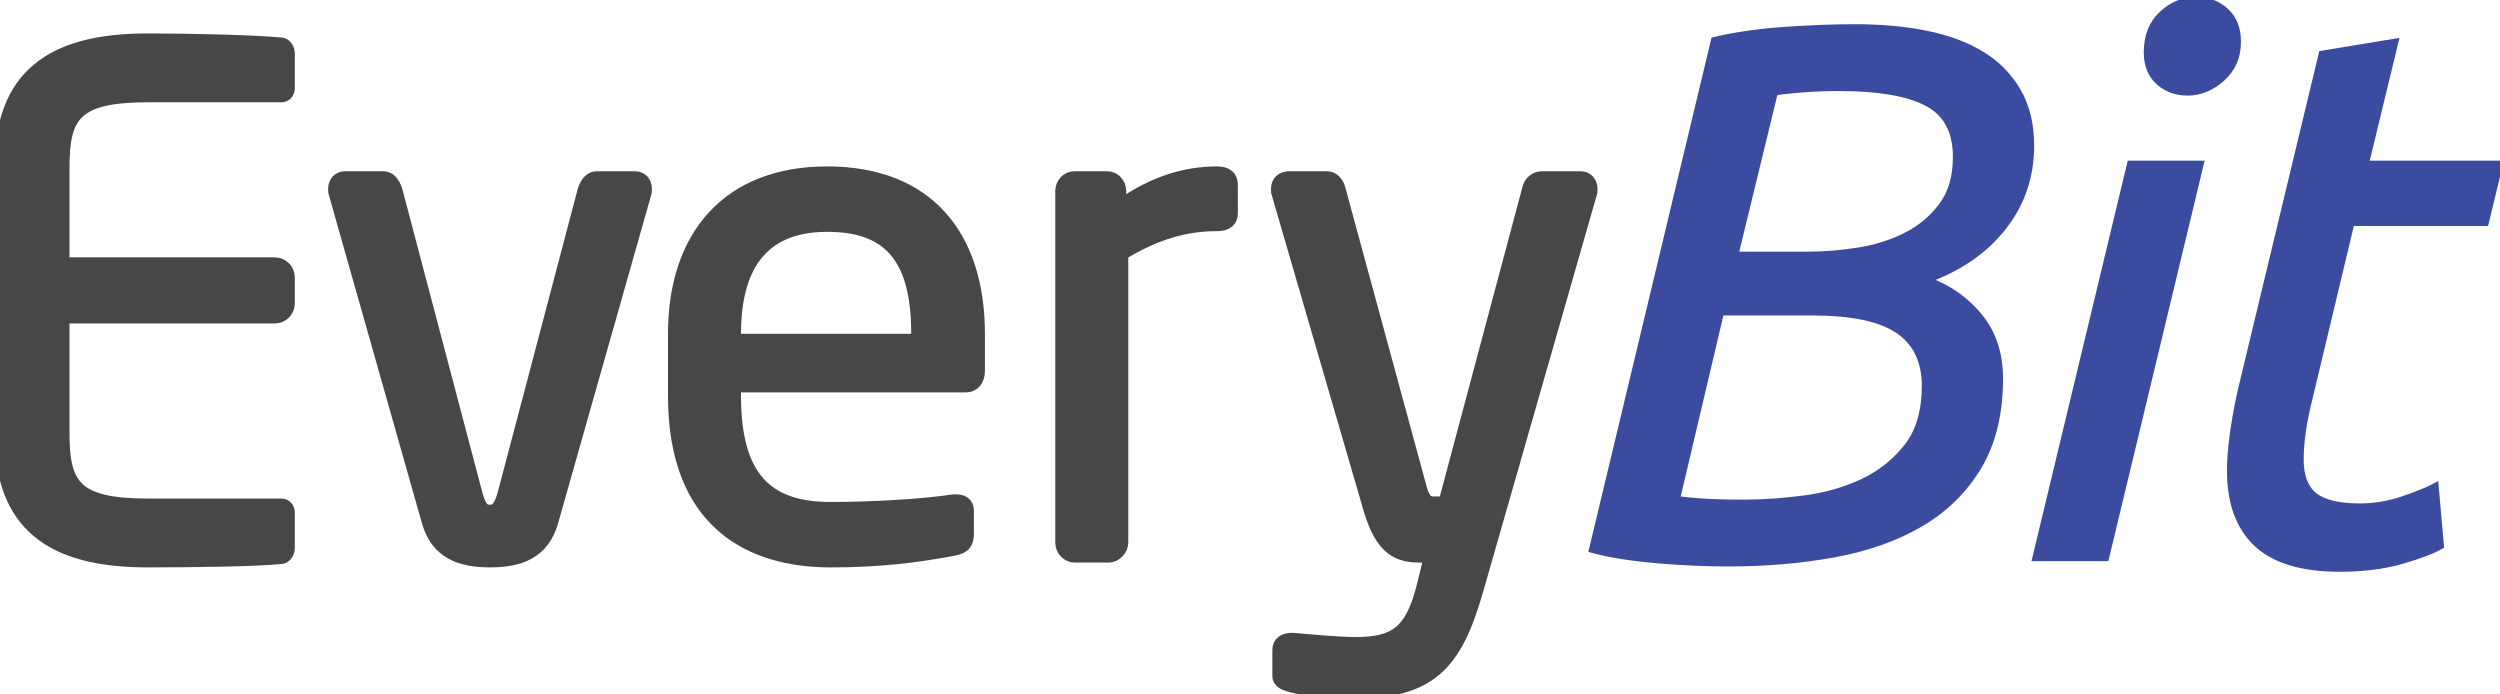
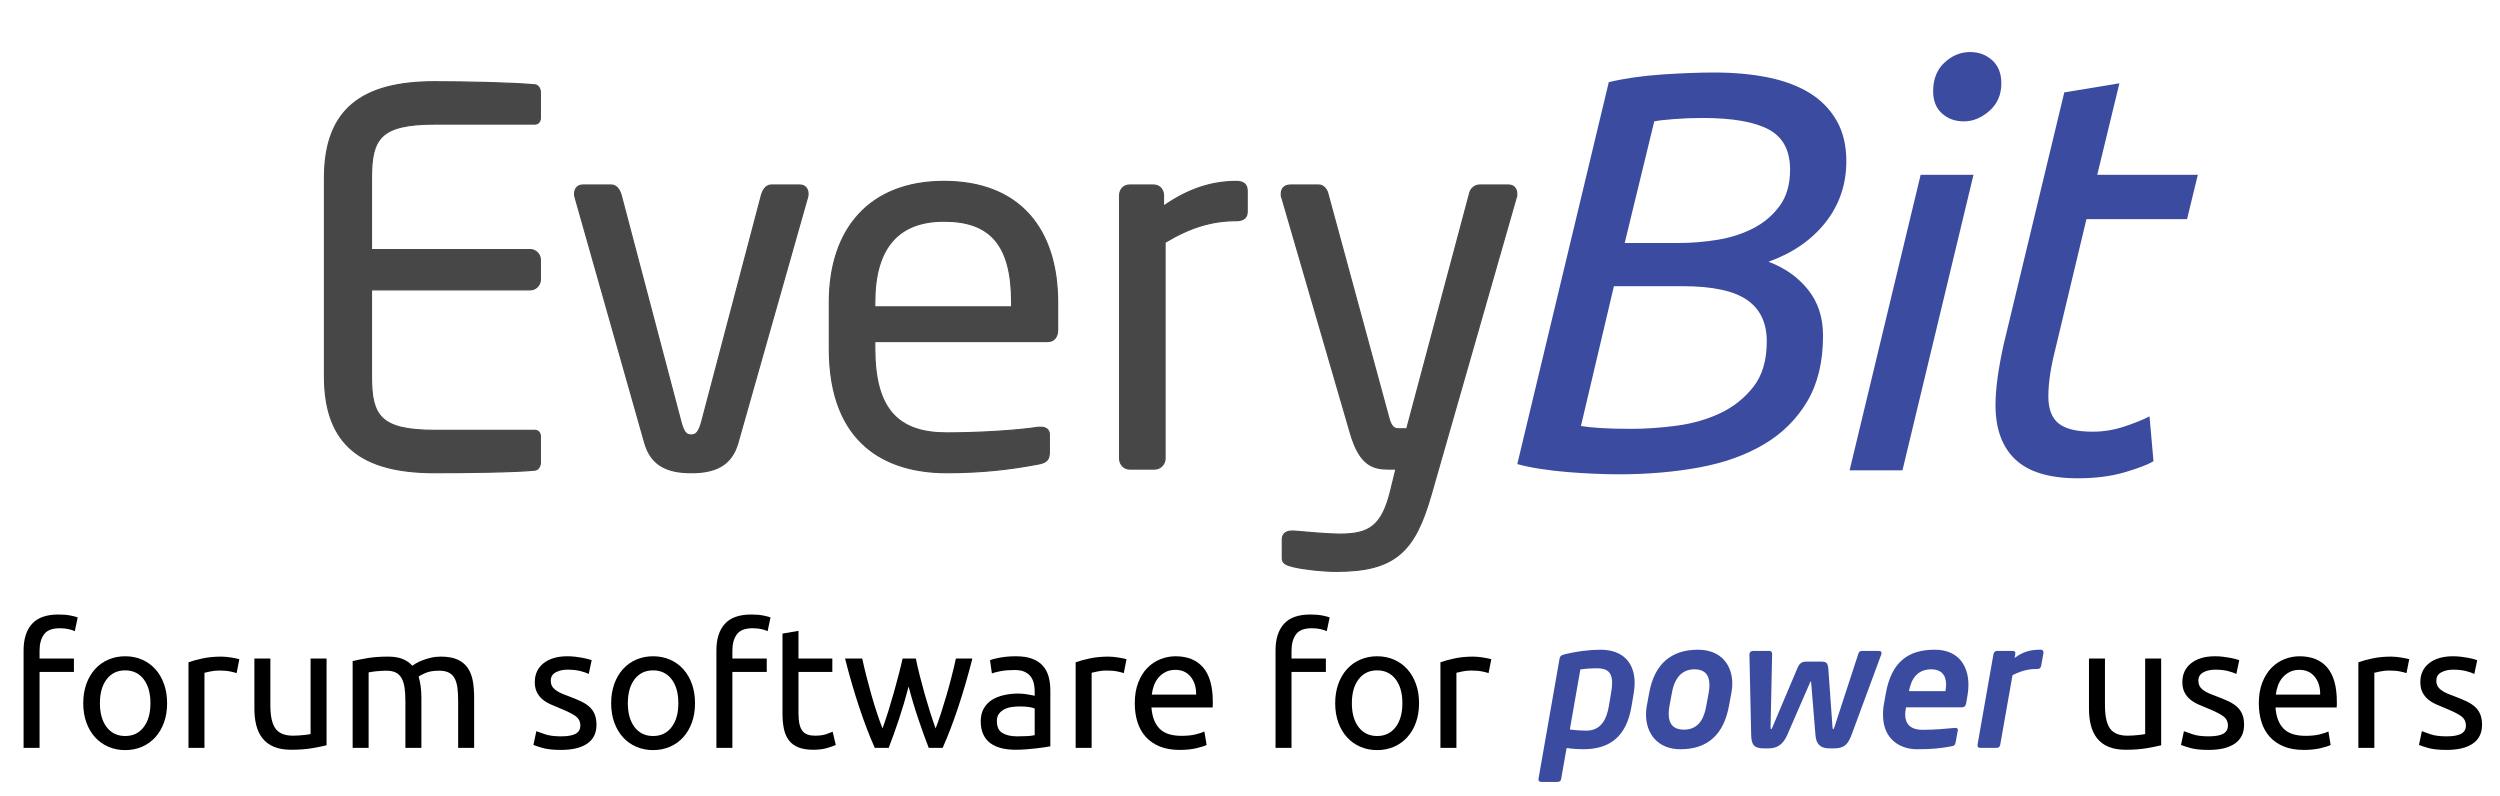
- <svg xmlns="http://www.w3.org/2000/svg" version="1.1" id="Layer_1" x="0px" y="0px" width="403.964px" height="112.048px" viewBox="0 0 403.964 112.048" enable-background="new 0 0 403.964 112.048" xml:space="preserve">
-   <path fill="#3B4B9F" stroke="#3B4B9F" stroke-miterlimit="10" d="M279.18,91.033c-1.637,0-3.413-0.042-5.331-0.124  c-1.918-0.082-3.857-0.202-5.818-0.366c-1.96-0.166-3.882-0.387-5.76-0.674c-1.879-0.287-3.552-0.634-5.023-1.042l19.728-82.336  c3.428-0.816,7.246-1.365,11.454-1.652s7.984-0.429,11.333-0.429c4.165,0,7.984,0.347,11.457,1.042  c3.471,0.695,6.449,1.797,8.944,3.308c2.489,1.51,4.449,3.492,5.881,5.942c1.426,2.45,2.142,5.392,2.142,8.82  c0,4.984-1.489,9.373-4.471,13.173c-2.984,3.797-7.086,6.636-12.315,8.515c3.513,1.308,6.352,3.308,8.515,6.002  c2.166,2.697,3.247,6.005,3.247,9.926c0,5.636-1.145,10.373-3.428,14.212c-2.29,3.839-5.413,6.923-9.373,9.249  c-3.963,2.329-8.621,3.984-13.967,4.963C291.042,90.543,285.306,91.033,279.18,91.033z M278.078,50.478l-7.108,30.14  c0.897,0.166,2.247,0.308,4.045,0.429c1.794,0.124,4.081,0.184,6.86,0.184c3.021,0,6.25-0.224,9.678-0.674  c3.431-0.447,6.576-1.347,9.436-2.694c2.858-1.35,5.247-3.247,7.168-5.7c1.918-2.45,2.879-5.715,2.879-9.802  c0-3.999-1.432-6.984-4.289-8.944c-2.861-1.957-7.473-2.939-13.844-2.939H278.078z M280.404,41.165h11.642  c2.694,0,5.452-0.224,8.271-0.674c2.818-0.447,5.389-1.266,7.718-2.45c2.329-1.184,4.247-2.797,5.757-4.839s2.268-4.658,2.268-7.842  c0-4.165-1.553-7.065-4.658-8.699c-3.105-1.634-7.839-2.45-14.212-2.45c-2.124,0-4.208,0.082-6.247,0.245  c-2.045,0.163-3.431,0.326-4.165,0.489L280.404,41.165z" />
-   <path fill="#3B4B9F" stroke="#3B4B9F" stroke-miterlimit="10" d="M340.285,90.175h-11.394l15.315-63.711H355.6L340.285,90.175z   M353.519,14.946c-1.882,0-3.453-0.571-4.718-1.716c-1.269-1.142-1.9-2.734-1.9-4.779c0-2.613,0.816-4.673,2.45-6.186  C350.984,0.755,352.824,0,354.866,0c1.879,0,3.471,0.592,4.779,1.776c1.305,1.184,1.96,2.839,1.96,4.96  c0,2.453-0.858,4.434-2.574,5.945C357.316,14.191,355.479,14.946,353.519,14.946z" />
-   <path fill="#3B4B9F" stroke="#3B4B9F" stroke-miterlimit="10" d="M378.113,91.891c-6.126,0-10.621-1.347-13.478-4.045  c-2.861-2.694-4.289-6.615-4.289-11.762c0-3.347,0.571-7.636,1.716-12.865l13.11-54.522l11.886-1.96l-4.779,19.728h21.685  l-2.326,9.557H379.95l-6.739,28.179c-0.979,3.839-1.471,7.189-1.471,10.047c0,2.694,0.737,4.637,2.208,5.821  c1.468,1.184,3.921,1.776,7.349,1.776c2.368,0,4.697-0.387,6.984-1.166c2.287-0.773,4.045-1.489,5.268-2.142l0.858,9.678  c-1.223,0.734-3.308,1.531-6.247,2.389C385.218,91.462,381.868,91.891,378.113,91.891z" />
-   <path fill="#484748" stroke="#484748" stroke-width="2" stroke-miterlimit="10" d="M45.526,90.127  c-4.23,0.444-15.141,0.556-21.711,0.556C8.229,90.682,0.1,84.783,0.1,69.973V27.11C0.1,12.3,8.229,6.401,23.815,6.401  c6.57,0,17.035,0.221,21.711,0.668c0.669,0.112,1.113,0.891,1.113,1.559v5.567c0,0.779-0.444,1.335-1.223,1.335H23.927  c-11.802,0-13.696,3.117-13.696,11.581v15.475h34.181c1.225,0,2.226,1.003,2.226,2.226v4.232c0,1.223-1.001,2.226-2.226,2.226  H10.231v18.704c0,8.464,1.894,11.581,13.696,11.581h21.489c0.779,0,1.223,0.556,1.223,1.335v5.679  C46.639,89.236,46.195,90.015,45.526,90.127z" />
-   <path fill="#484748" stroke="#484748" stroke-width="2" stroke-miterlimit="10" d="M104.231,31.339L89.2,84.336  c-1.447,5.011-5.233,6.346-10.021,6.346c-4.786,0-8.573-1.335-10.019-6.346L54.129,31.339c-0.112-0.332-0.112-0.556-0.112-0.779  c0-1.112,0.668-1.891,1.782-1.891h6.123c0.891,0,1.67,0.668,2.116,2.114l12.803,48.545c0.669,2.67,1.225,3.229,2.338,3.229  c1.003,0,1.67-0.559,2.339-3.229l12.803-48.545c0.446-1.447,1.225-2.114,2.116-2.114h6.123c1.115,0,1.782,0.779,1.782,1.891  C104.343,30.783,104.343,31.007,104.231,31.339z" />
-   <path fill="#484748" stroke="#484748" stroke-width="2" stroke-miterlimit="10" d="M156.034,62.403h-37.299v1.559  c0,13.249,5.233,18.148,15.476,18.148c6.458,0,14.697-0.444,19.818-1.223c0.222,0,0.334,0,0.557,0c0.89,0,1.781,0.444,1.781,1.559  v3.785c0,1.447-0.446,2.226-2.226,2.562c-6.346,1.223-12.471,1.891-19.93,1.891c-12.804,0-25.274-6.011-25.274-26.721V53.942  c0-15.922,8.796-26.053,24.718-26.053c16.254,0,24.494,10.243,24.494,26.053v6.011C158.15,61.4,157.37,62.403,156.034,62.403z   M148.24,53.942c0-12.581-4.788-17.48-14.585-17.48c-9.575,0-14.92,5.455-14.92,17.48v1h29.506V53.942z" />
-   <path fill="#484748" stroke="#484748" stroke-width="2" stroke-miterlimit="10" d="M196.678,36.35  c-5.121,0-9.797,1.335-15.364,4.676v46.651c0,1.115-1.001,2.226-2.226,2.226h-5.455c-1.115,0-2.116-1-2.116-2.226V30.895  c0-1.226,0.891-2.226,2.116-2.226h5.232c1.225,0,2.116,1,2.116,2.226v2.338c5.567-3.897,10.689-5.343,15.698-5.343  c1.559,0,2.338,0.668,2.338,2.003v4.564C199.016,35.683,198.237,36.35,196.678,36.35z" />
-   <path fill="#484748" stroke="#484748" stroke-width="2" stroke-miterlimit="10" d="M257.029,31.339L238.657,95.47  c-3.451,12.025-7.57,16.478-20.374,16.478c-3.117,0-7.014-0.444-9.352-1c-1.337-0.335-2.339-0.668-2.339-1.782v-4.12  c0-1.223,0.891-1.782,2.116-1.782c0.112,0,0.224,0,0.334,0c2.45,0.224,7.459,0.671,9.909,0.671c6.346,0,9.13-1.67,11.022-9.467  l1.115-4.564h-1.559c-3.341,0-6.236-0.779-8.24-7.681l-14.807-50.883c-0.112-0.224-0.112-0.556-0.112-0.779  c0-1.112,0.668-1.891,2.004-1.891h6.123c0.891,0,1.67,0.888,1.894,1.779l13.138,48.321c0.556,2.226,1.335,2.45,2.114,2.45h1.782  l13.582-50.883c0.224-0.888,1.115-1.667,2.116-1.667h6.235c1.113,0,1.782,0.779,1.782,1.891  C257.14,30.783,257.14,31.116,257.029,31.339z" />
+ <svg xmlns="http://www.w3.org/2000/svg" version="1.1" id="Layer_1" x="0px" y="0px" width="415px" height="132px" viewBox="0 0 415 132" enable-background="new 0 0 415 132" xml:space="preserve">
+   <rect fill="none" width="415" height="132" />
+   <path fill="#3B4B9F" d="M268.757,78.735c-1.261,0-2.628-0.033-4.105-0.095c-1.477-0.063-2.97-0.156-4.48-0.281  c-1.51-0.128-2.989-0.298-4.435-0.519c-1.447-0.221-2.735-0.488-3.868-0.802l15.19-63.399c2.64-0.628,5.58-1.051,8.82-1.272  s6.147-0.33,8.727-0.33c3.207,0,6.147,0.267,8.822,0.802c2.672,0.535,4.966,1.384,6.887,2.547c1.917,1.163,3.426,2.689,4.529,4.575  c1.098,1.886,1.649,4.152,1.649,6.792c0,3.838-1.147,7.217-3.442,10.143c-2.298,2.924-5.457,5.11-9.483,6.557  c2.705,1.007,4.891,2.547,6.557,4.622c1.668,2.077,2.5,4.624,2.5,7.643c0,4.34-0.882,7.987-2.64,10.943  c-1.763,2.956-4.168,5.331-7.217,7.122c-3.052,1.793-6.638,3.068-10.755,3.821C277.891,78.358,273.474,78.735,268.757,78.735z   M267.908,47.508l-5.473,23.208c0.691,0.128,1.73,0.237,3.114,0.33c1.382,0.095,3.142,0.142,5.282,0.142  c2.326,0,4.812-0.172,7.452-0.519c2.642-0.344,5.063-1.037,7.266-2.075c2.2-1.04,4.04-2.5,5.519-4.389  c1.477-1.886,2.217-4.401,2.217-7.548c0-3.079-1.102-5.377-3.303-6.887c-2.203-1.507-5.754-2.263-10.66-2.263H267.908z   M269.699,40.337h8.964c2.075,0,4.198-0.172,6.368-0.519c2.17-0.344,4.149-0.975,5.943-1.886c1.793-0.912,3.27-2.154,4.433-3.726  s1.747-3.587,1.747-6.038c0-3.207-1.195-5.44-3.587-6.699c-2.391-1.258-6.036-1.886-10.943-1.886c-1.635,0-3.24,0.063-4.81,0.188  c-1.575,0.126-2.642,0.251-3.207,0.377L269.699,40.337z" />
+   <path fill="#3B4B9F" d="M315.808,78.075h-8.773l11.792-49.058h8.773L315.808,78.075z M325.998,20.148  c-1.449,0-2.658-0.44-3.633-1.321c-0.977-0.879-1.463-2.105-1.463-3.68c0-2.012,0.628-3.598,1.886-4.763  c1.258-1.163,2.675-1.744,4.247-1.744c1.447,0,2.672,0.456,3.68,1.368c1.005,0.912,1.509,2.186,1.509,3.819  c0,1.889-0.661,3.414-1.982,4.577C328.921,19.567,327.507,20.148,325.998,20.148z" />
+   <path fill="#3B4B9F" d="M344.936,79.396c-4.717,0-8.178-1.037-10.378-3.114c-2.203-2.075-3.303-5.094-3.303-9.057  c0-2.577,0.44-5.88,1.321-9.906l10.094-41.982l9.152-1.51l-3.68,15.19h16.698l-1.791,7.359h-16.7l-5.189,21.698  c-0.754,2.956-1.133,5.536-1.133,7.736c0,2.075,0.568,3.57,1.7,4.482c1.13,0.912,3.019,1.368,5.659,1.368  c1.824,0,3.617-0.298,5.377-0.898c1.761-0.595,3.114-1.147,4.056-1.649l0.661,7.452c-0.942,0.565-2.547,1.179-4.81,1.84  C350.406,79.065,347.827,79.396,344.936,79.396z" />
+   <path fill="#484748" stroke="#484748" stroke-width="0.2" stroke-miterlimit="10" d="M88.843,78.037  c-3.257,0.342-11.659,0.428-16.717,0.428c-12.002,0-18.261-4.542-18.261-15.946V29.515c0-11.404,6.259-15.946,18.261-15.946  c5.059,0,13.117,0.17,16.717,0.514c0.515,0.086,0.857,0.686,0.857,1.2v4.287c0,0.6-0.342,1.028-0.942,1.028H72.212  c-9.087,0-10.546,2.4-10.546,8.917V41.43h26.32c0.943,0,1.714,0.772,1.714,1.714v3.259c0,0.942-0.771,1.714-1.714,1.714h-26.32  v14.402c0,6.517,1.458,8.917,10.546,8.917h16.546c0.6,0,0.942,0.428,0.942,1.028v4.373C89.7,77.351,89.358,77.951,88.843,78.037z" />
+   <path fill="#484748" stroke="#484748" stroke-width="0.2" stroke-miterlimit="10" d="M134.046,32.771l-11.574,40.808  c-1.114,3.859-4.03,4.887-7.716,4.887c-3.685,0-6.601-1.028-7.715-4.887L95.468,32.771c-0.086-0.256-0.086-0.428-0.086-0.6  c0-0.856,0.514-1.456,1.372-1.456h4.715c0.686,0,1.286,0.514,1.629,1.628l9.858,37.379c0.515,2.056,0.943,2.486,1.8,2.486  c0.772,0,1.286-0.43,1.801-2.486l9.858-37.379c0.343-1.114,0.943-1.628,1.629-1.628h4.715c0.858,0,1.372,0.6,1.372,1.456  C134.132,32.343,134.132,32.515,134.046,32.771z" />
+   <path fill="#484748" stroke="#484748" stroke-width="0.2" stroke-miterlimit="10" d="M173.934,56.69h-28.72v1.2  c0,10.201,4.03,13.974,11.917,13.974c4.973,0,11.317-0.342,15.26-0.942c0.171,0,0.257,0,0.429,0c0.685,0,1.371,0.342,1.371,1.2  v2.914c0,1.114-0.343,1.714-1.714,1.972c-4.887,0.942-9.602,1.456-15.346,1.456c-9.859,0-19.461-4.629-19.461-20.575v-7.715  c0-12.26,6.773-20.061,19.033-20.061c12.516,0,18.861,7.887,18.861,20.061v4.629C175.564,55.918,174.963,56.69,173.934,56.69z   M167.933,50.175c0-9.687-3.687-13.46-11.231-13.46c-7.373,0-11.489,4.201-11.489,13.46v0.77h22.719V50.175z" />
+   <path fill="#484748" stroke="#484748" stroke-width="0.2" stroke-miterlimit="10" d="M205.23,36.63c-3.944,0-7.544,1.028-11.831,3.6  v35.921c0,0.858-0.771,1.714-1.714,1.714h-4.201c-0.858,0-1.629-0.77-1.629-1.714V32.429c0-0.944,0.686-1.714,1.629-1.714h4.028  c0.943,0,1.629,0.77,1.629,1.714v1.8c4.287-3,8.23-4.114,12.088-4.114c1.2,0,1.8,0.514,1.8,1.542v3.514  C207.03,36.115,206.43,36.63,205.23,36.63z" />
+   <path fill="#484748" stroke="#484748" stroke-width="0.2" stroke-miterlimit="10" d="M251.7,32.771l-14.146,49.381  c-2.657,9.259-5.829,12.688-15.688,12.688c-2.4,0-5.401-0.342-7.201-0.77c-1.029-0.258-1.801-0.514-1.801-1.372v-3.173  c0-0.942,0.686-1.372,1.629-1.372c0.086,0,0.172,0,0.257,0c1.886,0.172,5.744,0.516,7.63,0.516c4.887,0,7.03-1.286,8.487-7.289  l0.858-3.514h-1.2c-2.572,0-4.802-0.6-6.345-5.915l-11.402-39.18c-0.086-0.172-0.086-0.428-0.086-0.6  c0-0.856,0.514-1.456,1.543-1.456h4.715c0.686,0,1.286,0.684,1.458,1.37l10.116,37.207c0.428,1.714,1.028,1.886,1.628,1.886h1.372  l10.458-39.18c0.172-0.684,0.858-1.284,1.629-1.284h4.801c0.857,0,1.372,0.6,1.372,1.456  C251.786,32.343,251.786,32.599,251.7,32.771z" />
+   <g>
+     <path d="M9.705,102.008c0.78,0,1.45,0.058,2.011,0.171c0.561,0.114,0.956,0.219,1.184,0.314l-0.485,2.282   c-0.229-0.114-0.552-0.224-0.97-0.328s-0.932-0.157-1.541-0.157c-1.236,0-2.102,0.338-2.596,1.013   c-0.495,0.676-0.742,1.583-0.742,2.725v1.284h5.706v2.225H6.567v12.609H3.914v-16.175c0-1.902,0.466-3.371,1.398-4.408   C6.243,102.526,7.708,102.008,9.705,102.008z" />
+     <path d="M27.74,116.729c0,1.18-0.171,2.244-0.513,3.195s-0.823,1.769-1.441,2.453s-1.355,1.213-2.211,1.583   c-0.855,0.371-1.788,0.557-2.795,0.557c-1.008,0-1.94-0.186-2.796-0.557c-0.856-0.37-1.593-0.898-2.211-1.583   c-0.618-0.685-1.099-1.502-1.441-2.453s-0.513-2.016-0.513-3.195c0-1.16,0.171-2.221,0.513-3.181   c0.342-0.961,0.823-1.783,1.441-2.468c0.618-0.685,1.355-1.213,2.211-1.584c0.856-0.37,1.788-0.556,2.796-0.556   c1.008,0,1.94,0.186,2.795,0.556c0.856,0.371,1.593,0.899,2.211,1.584s1.099,1.507,1.441,2.468   C27.569,114.508,27.74,115.568,27.74,116.729z M24.973,116.729c0-1.674-0.375-3-1.127-3.979s-1.773-1.47-3.066-1.47   c-1.294,0-2.316,0.49-3.067,1.47c-0.751,0.979-1.127,2.306-1.127,3.979s0.375,3,1.127,3.979c0.751,0.979,1.773,1.47,3.067,1.47   c1.293,0,2.315-0.49,3.066-1.47S24.973,118.402,24.973,116.729z" />
+     <path d="M36.766,108.997c0.228,0,0.489,0.015,0.784,0.043s0.585,0.067,0.87,0.114c0.286,0.048,0.547,0.096,0.785,0.143   c0.238,0.048,0.414,0.091,0.528,0.128l-0.457,2.312c-0.209-0.076-0.556-0.167-1.041-0.271c-0.485-0.104-1.108-0.157-1.869-0.157   c-0.495,0-0.984,0.053-1.469,0.157s-0.804,0.176-0.956,0.214v12.467h-2.653v-14.207c0.627-0.228,1.407-0.442,2.339-0.642   C34.56,109.097,35.605,108.997,36.766,108.997z" />
+     <path d="M54.21,123.718c-0.609,0.152-1.412,0.313-2.411,0.485c-0.999,0.171-2.154,0.257-3.466,0.257   c-1.141,0-2.102-0.167-2.881-0.5c-0.78-0.332-1.408-0.803-1.883-1.412c-0.476-0.608-0.818-1.326-1.027-2.153   c-0.209-0.827-0.314-1.745-0.314-2.753v-8.33h2.653v7.759c0,1.808,0.285,3.101,0.856,3.88c0.57,0.78,1.531,1.17,2.881,1.17   c0.285,0,0.58-0.009,0.884-0.028c0.304-0.019,0.589-0.043,0.856-0.071c0.266-0.028,0.508-0.058,0.728-0.086   c0.218-0.028,0.375-0.062,0.471-0.1v-12.523h2.653V123.718z" />
+     <path d="M58.538,109.739c0.608-0.152,1.412-0.314,2.411-0.485s2.154-0.257,3.466-0.257c0.951,0,1.75,0.129,2.396,0.386   s1.188,0.632,1.626,1.127c0.133-0.096,0.342-0.229,0.627-0.399c0.285-0.172,0.637-0.338,1.056-0.5   c0.418-0.161,0.884-0.304,1.398-0.428c0.513-0.123,1.065-0.186,1.654-0.186c1.141,0,2.073,0.167,2.796,0.499   c0.723,0.333,1.288,0.804,1.697,1.413c0.409,0.608,0.685,1.331,0.828,2.168s0.214,1.75,0.214,2.738v8.33h-2.653v-7.76   c0-0.874-0.042-1.626-0.128-2.253c-0.085-0.628-0.247-1.151-0.485-1.569s-0.561-0.728-0.97-0.928   c-0.409-0.199-0.937-0.299-1.583-0.299c-0.894,0-1.631,0.119-2.211,0.356c-0.58,0.238-0.975,0.452-1.184,0.642   c0.152,0.495,0.266,1.037,0.343,1.626c0.076,0.59,0.114,1.208,0.114,1.854v8.33h-2.653v-7.76c0-0.874-0.048-1.626-0.143-2.253   c-0.096-0.628-0.262-1.151-0.5-1.569s-0.561-0.728-0.97-0.928c-0.409-0.199-0.927-0.299-1.555-0.299   c-0.266,0-0.552,0.01-0.855,0.028c-0.305,0.02-0.595,0.043-0.87,0.071c-0.276,0.028-0.528,0.062-0.756,0.1   c-0.228,0.038-0.38,0.067-0.456,0.086v12.523h-2.653V109.739z" />
+     <path d="M93.142,122.234c1.084,0,1.887-0.143,2.411-0.428c0.522-0.285,0.784-0.742,0.784-1.369c0-0.646-0.257-1.16-0.77-1.541   c-0.514-0.38-1.36-0.808-2.539-1.283c-0.571-0.229-1.118-0.461-1.641-0.699c-0.523-0.237-0.975-0.519-1.355-0.842   s-0.685-0.713-0.913-1.17c-0.229-0.456-0.343-1.017-0.343-1.683c0-1.312,0.485-2.354,1.455-3.124   c0.97-0.771,2.292-1.155,3.965-1.155c0.418,0,0.837,0.023,1.255,0.071c0.418,0.048,0.808,0.104,1.169,0.171   c0.361,0.067,0.68,0.139,0.956,0.214c0.275,0.076,0.489,0.143,0.642,0.2l-0.485,2.282c-0.285-0.152-0.732-0.31-1.341-0.471   c-0.609-0.162-1.341-0.243-2.197-0.243c-0.742,0-1.388,0.148-1.94,0.442c-0.552,0.295-0.827,0.756-0.827,1.384   c0,0.323,0.062,0.609,0.186,0.855c0.124,0.248,0.313,0.471,0.57,0.671c0.257,0.199,0.575,0.385,0.956,0.557   c0.38,0.171,0.836,0.352,1.369,0.542c0.704,0.267,1.331,0.527,1.883,0.784c0.551,0.257,1.022,0.557,1.412,0.898   c0.39,0.343,0.689,0.756,0.899,1.241c0.209,0.485,0.313,1.079,0.313,1.783c0,1.369-0.509,2.406-1.526,3.109   c-1.018,0.704-2.467,1.056-4.35,1.056c-1.312,0-2.339-0.109-3.081-0.328s-1.246-0.386-1.512-0.499l0.485-2.282   c0.304,0.113,0.789,0.285,1.455,0.513C91.154,122.12,92.039,122.234,93.142,122.234z" />
+     <path d="M115.374,116.729c0,1.18-0.171,2.244-0.513,3.195s-0.823,1.769-1.441,2.453s-1.355,1.213-2.211,1.583   c-0.855,0.371-1.788,0.557-2.795,0.557c-1.008,0-1.94-0.186-2.796-0.557c-0.856-0.37-1.593-0.898-2.211-1.583   c-0.618-0.685-1.099-1.502-1.441-2.453s-0.513-2.016-0.513-3.195c0-1.16,0.171-2.221,0.513-3.181   c0.342-0.961,0.823-1.783,1.441-2.468c0.618-0.685,1.355-1.213,2.211-1.584c0.856-0.37,1.788-0.556,2.796-0.556   c1.008,0,1.94,0.186,2.795,0.556c0.856,0.371,1.593,0.899,2.211,1.584s1.099,1.507,1.441,2.468   C115.203,114.508,115.374,115.568,115.374,116.729z M112.607,116.729c0-1.674-0.375-3-1.127-3.979s-1.773-1.47-3.066-1.47   c-1.294,0-2.316,0.49-3.067,1.47c-0.751,0.979-1.127,2.306-1.127,3.979s0.375,3,1.127,3.979c0.751,0.979,1.773,1.47,3.067,1.47   c1.293,0,2.315-0.49,3.066-1.47S112.607,118.402,112.607,116.729z" />
+     <path d="M124.714,102.008c0.78,0,1.45,0.058,2.011,0.171c0.561,0.114,0.956,0.219,1.184,0.314l-0.485,2.282   c-0.229-0.114-0.552-0.224-0.97-0.328s-0.932-0.157-1.541-0.157c-1.236,0-2.102,0.338-2.596,1.013   c-0.495,0.676-0.742,1.583-0.742,2.725v1.284h5.706v2.225h-5.706v12.609h-2.653v-16.175c0-1.902,0.466-3.371,1.398-4.408   C121.252,102.526,122.717,102.008,124.714,102.008z" />
+     <path d="M132.547,109.312h5.62v2.225h-5.62v6.847c0,0.742,0.057,1.355,0.171,1.84c0.114,0.485,0.285,0.866,0.513,1.142   c0.229,0.276,0.514,0.471,0.856,0.585s0.742,0.171,1.198,0.171c0.799,0,1.44-0.09,1.926-0.271c0.485-0.181,0.822-0.31,1.013-0.386   l0.513,2.197c-0.266,0.133-0.732,0.299-1.397,0.499c-0.666,0.199-1.427,0.3-2.282,0.3c-1.008,0-1.84-0.129-2.497-0.386   c-0.656-0.257-1.184-0.642-1.583-1.155s-0.68-1.146-0.842-1.897c-0.162-0.751-0.243-1.621-0.243-2.61v-13.236l2.653-0.457V109.312z   " />
+     <path d="M154.169,124.146c-0.533-1.369-1.098-2.934-1.697-4.692s-1.146-3.59-1.641-5.492c-0.495,1.902-1.037,3.733-1.626,5.492   c-0.59,1.759-1.151,3.323-1.683,4.692h-2.311c-0.875-1.958-1.73-4.193-2.567-6.704c-0.837-2.51-1.626-5.221-2.368-8.13h2.853   c0.19,0.894,0.418,1.863,0.685,2.909c0.266,1.047,0.547,2.093,0.842,3.139c0.294,1.046,0.604,2.054,0.927,3.023   c0.323,0.97,0.627,1.816,0.913,2.539c0.323-0.894,0.642-1.84,0.956-2.838c0.313-0.999,0.613-2.007,0.898-3.024   s0.556-2.016,0.813-2.995s0.48-1.897,0.67-2.753h2.197c0.171,0.855,0.38,1.773,0.627,2.753s0.514,1.978,0.799,2.995   c0.286,1.018,0.585,2.025,0.899,3.024c0.313,0.998,0.632,1.944,0.956,2.838c0.285-0.723,0.585-1.569,0.898-2.539   c0.314-0.97,0.623-1.978,0.927-3.023s0.589-2.092,0.856-3.139c0.266-1.046,0.494-2.016,0.685-2.909h2.739   c-0.742,2.909-1.531,5.62-2.368,8.13c-0.837,2.511-1.693,4.746-2.568,6.704H154.169z" />
+     <path d="M168.649,108.94c1.064,0,1.963,0.138,2.696,0.413c0.732,0.276,1.322,0.666,1.769,1.17s0.766,1.104,0.956,1.798   s0.286,1.459,0.286,2.296v9.271c-0.229,0.039-0.547,0.091-0.956,0.157s-0.87,0.128-1.383,0.186   c-0.514,0.057-1.07,0.109-1.669,0.157c-0.599,0.047-1.194,0.071-1.783,0.071c-0.837,0-1.607-0.086-2.311-0.257   c-0.704-0.172-1.312-0.442-1.826-0.813c-0.514-0.371-0.913-0.86-1.198-1.469c-0.286-0.608-0.428-1.341-0.428-2.197   c0-0.817,0.167-1.521,0.5-2.11c0.333-0.59,0.784-1.065,1.355-1.427c0.57-0.361,1.236-0.628,1.997-0.799   c0.76-0.171,1.559-0.257,2.396-0.257c0.266,0,0.542,0.015,0.827,0.043s0.556,0.066,0.813,0.114s0.48,0.09,0.67,0.128   c0.19,0.038,0.323,0.067,0.399,0.086v-0.742c0-0.438-0.048-0.87-0.143-1.298c-0.096-0.428-0.267-0.808-0.514-1.141   s-0.585-0.6-1.013-0.799c-0.428-0.2-0.984-0.3-1.669-0.3c-0.875,0-1.64,0.062-2.296,0.186s-1.146,0.252-1.469,0.385l-0.314-2.196   c0.342-0.152,0.913-0.3,1.712-0.442S167.717,108.94,168.649,108.94z M168.877,122.234c0.627,0,1.184-0.015,1.669-0.043   s0.889-0.08,1.212-0.156v-4.422c-0.19-0.096-0.499-0.176-0.927-0.243c-0.428-0.066-0.946-0.1-1.555-0.1   c-0.399,0-0.823,0.028-1.27,0.086c-0.447,0.057-0.856,0.176-1.227,0.356c-0.371,0.181-0.68,0.428-0.927,0.741   c-0.248,0.314-0.371,0.728-0.371,1.241c0,0.951,0.304,1.612,0.913,1.982C167.004,122.049,167.831,122.234,168.877,122.234z" />
+     <path d="M184.037,108.997c0.228,0,0.489,0.015,0.784,0.043s0.585,0.067,0.87,0.114c0.286,0.048,0.547,0.096,0.785,0.143   c0.238,0.048,0.414,0.091,0.528,0.128l-0.457,2.312c-0.209-0.076-0.556-0.167-1.041-0.271c-0.485-0.104-1.108-0.157-1.869-0.157   c-0.495,0-0.984,0.053-1.469,0.157s-0.804,0.176-0.956,0.214v12.467h-2.653v-14.207c0.627-0.228,1.407-0.442,2.339-0.642   C181.831,109.097,182.876,108.997,184.037,108.997z" />
+     <path d="M188.373,116.757c0-1.312,0.19-2.458,0.57-3.438s0.884-1.792,1.512-2.439c0.627-0.646,1.35-1.131,2.168-1.455   c0.818-0.322,1.655-0.484,2.51-0.484c1.997,0,3.528,0.623,4.594,1.868c1.064,1.246,1.597,3.144,1.597,5.691   c0,0.114,0,0.262,0,0.442s-0.01,0.348-0.028,0.499H191.14c0.114,1.541,0.561,2.71,1.341,3.509c0.78,0.799,1.997,1.198,3.652,1.198   c0.932,0,1.716-0.08,2.354-0.242c0.637-0.161,1.117-0.318,1.44-0.471l0.371,2.226c-0.324,0.171-0.89,0.352-1.697,0.542   c-0.809,0.189-1.727,0.285-2.753,0.285c-1.294,0-2.411-0.195-3.353-0.585s-1.716-0.927-2.325-1.612   c-0.609-0.685-1.061-1.497-1.355-2.438S188.373,117.879,188.373,116.757z M198.558,115.302c0.019-1.198-0.281-2.183-0.898-2.952   c-0.618-0.771-1.47-1.155-2.554-1.155c-0.608,0-1.146,0.119-1.611,0.356c-0.467,0.238-0.861,0.547-1.185,0.927   c-0.323,0.381-0.575,0.818-0.756,1.312c-0.181,0.495-0.299,0.998-0.356,1.512H198.558z" />
+     <path d="M217.528,102.008c0.78,0,1.45,0.058,2.012,0.171c0.561,0.114,0.955,0.219,1.184,0.314l-0.485,2.282   c-0.228-0.114-0.552-0.224-0.97-0.328s-0.932-0.157-1.54-0.157c-1.236,0-2.102,0.338-2.597,1.013   c-0.494,0.676-0.741,1.583-0.741,2.725v1.284h5.705v2.225h-5.705v12.609h-2.653v-16.175c0-1.902,0.466-3.371,1.397-4.408   C214.066,102.526,215.531,102.008,217.528,102.008z" />
+     <path d="M235.563,116.729c0,1.18-0.172,2.244-0.514,3.195c-0.343,0.951-0.823,1.769-1.44,2.453   c-0.618,0.685-1.355,1.213-2.211,1.583c-0.856,0.371-1.788,0.557-2.796,0.557c-1.009,0-1.94-0.186-2.796-0.557   c-0.855-0.37-1.593-0.898-2.211-1.583s-1.099-1.502-1.44-2.453c-0.343-0.951-0.514-2.016-0.514-3.195   c0-1.16,0.171-2.221,0.514-3.181c0.342-0.961,0.822-1.783,1.44-2.468s1.355-1.213,2.211-1.584c0.855-0.37,1.787-0.556,2.796-0.556   c1.008,0,1.939,0.186,2.796,0.556c0.855,0.371,1.593,0.899,2.211,1.584c0.617,0.685,1.098,1.507,1.44,2.468   C235.392,114.508,235.563,115.568,235.563,116.729z M232.796,116.729c0-1.674-0.376-3-1.127-3.979s-1.773-1.47-3.066-1.47   c-1.294,0-2.315,0.49-3.067,1.47c-0.751,0.979-1.127,2.306-1.127,3.979s0.376,3,1.127,3.979c0.752,0.979,1.773,1.47,3.067,1.47   c1.293,0,2.315-0.49,3.066-1.47S232.796,118.402,232.796,116.729z" />
+     <path d="M244.59,108.997c0.229,0,0.489,0.015,0.784,0.043s0.585,0.067,0.87,0.114c0.285,0.048,0.547,0.096,0.785,0.143   c0.237,0.048,0.413,0.091,0.527,0.128l-0.456,2.312c-0.21-0.076-0.557-0.167-1.042-0.271c-0.484-0.104-1.107-0.157-1.868-0.157   c-0.495,0-0.984,0.053-1.47,0.157c-0.484,0.104-0.804,0.176-0.955,0.214v12.467h-2.653v-14.207   c0.628-0.228,1.407-0.442,2.339-0.642C242.383,109.097,243.43,108.997,244.59,108.997z" />
+     <path fill="#3B4B9F" d="M271.209,115.015l-0.371,2.197c-0.828,4.965-3.481,7.162-8.075,7.162c-0.685,0-1.684-0.057-2.711-0.2   l-0.885,5.051c-0.057,0.314-0.143,0.571-0.685,0.571h-2.625c-0.313,0-0.542-0.172-0.457-0.571l3.481-19.859   c0.086-0.428,0.229-0.6,0.913-0.771c1.854-0.456,4.052-0.742,5.878-0.742c3.823,0,5.679,2.255,5.679,5.508   C271.352,113.873,271.294,114.444,271.209,115.015z M265.131,110.935c-1.027,0-2.226,0.086-2.796,0.199l-1.741,9.959   c0.771,0.114,2.026,0.199,2.711,0.199c2.454,0,3.396-1.883,3.767-4.08l0.371-2.197c0.114-0.628,0.171-1.198,0.171-1.684   C267.613,111.791,266.985,110.935,265.131,110.935z" />
+     <path fill="#3B4B9F" d="M287.419,114.958l-0.429,2.312c-0.885,4.708-3.566,7.104-8.046,7.104c-3.881,0-5.707-2.739-5.707-5.735   c0-0.456,0.028-0.913,0.114-1.369l0.428-2.312c0.856-4.68,3.596-7.105,8.075-7.105c3.909,0,5.707,2.625,5.707,5.621   C287.562,113.959,287.504,114.473,287.419,114.958z M281.283,111.105c-1.74,0-3.224,1.027-3.737,3.853l-0.428,2.312   c-0.086,0.456-0.114,0.884-0.114,1.255c0,1.684,0.827,2.597,2.511,2.597c1.997,0,3.225-1.198,3.709-3.852l0.429-2.312   c0.085-0.457,0.114-0.885,0.114-1.256C283.767,112.019,282.967,111.105,281.283,111.105z" />
+     <path fill="#3B4B9F" d="M311.808,108.053c0.399,0,0.656,0.143,0.457,0.656l-4.851,13.126c-0.628,1.712-1.228,2.396-2.968,2.396   h-0.771c-1.541,0-2.197-0.742-2.312-2.226l-0.713-8.731c0-0.114,0-0.143-0.058-0.143c-0.057,0-0.057,0.028-0.114,0.143   l-3.795,8.731c-0.656,1.483-1.569,2.226-3.109,2.226h-0.771c-1.741,0-2.083-0.685-2.112-2.396l-0.285-13.126   c0-0.343,0.114-0.656,0.685-0.656h2.654c0.285,0,0.428,0.229,0.428,0.514l-0.257,12.069c0,0.286,0,0.399,0.086,0.399   c0.085,0,0.143-0.113,0.257-0.399l4.052-9.587c0.456-1.113,0.855-1.228,1.826-1.228h1.997c0.971,0,1.284,0.114,1.37,1.228   l0.685,9.587c0.028,0.286,0.028,0.399,0.114,0.399c0.085,0,0.143-0.143,0.229-0.399l3.938-12.069   c0.085-0.257,0.199-0.514,0.599-0.514H311.808z" />
+     <path fill="#3B4B9F" d="M326.621,115.329l-0.229,1.369c-0.086,0.457-0.285,0.714-0.685,0.714h-9.302   c-0.058,0.399-0.144,0.771-0.144,1.17c0,1.54,0.8,2.567,2.911,2.567c2.083,0,4.052-0.199,5.278-0.313   c0.371-0.028,0.6,0.057,0.542,0.428l-0.342,1.884c-0.086,0.456-0.172,0.656-0.714,0.741c-1.911,0.343-3.167,0.485-5.735,0.485   c-2.539,0-5.621-1.427-5.621-5.735c0-0.514,0.028-1.113,0.143-1.712l0.314-1.77c0.941-5.336,3.767-7.305,8.132-7.305   c3.795,0,5.593,2.512,5.593,5.85C326.764,114.216,326.707,114.786,326.621,115.329z M320.601,111.105   c-2.283,0-3.339,1.541-3.71,3.624h6.05c0.057-0.371,0.114-0.713,0.114-1.084C323.055,111.99,322.17,111.105,320.601,111.105z" />
+     <path fill="#3B4B9F" d="M339.212,108.424l-0.371,2.054c-0.057,0.314-0.2,0.571-0.656,0.571c-0.913,0-2.169,0.057-4.108,1.027   l-2.026,11.471c-0.057,0.313-0.143,0.599-0.685,0.599h-2.625c-0.343,0-0.543-0.171-0.457-0.599l2.625-14.924   c0.058-0.313,0.229-0.57,0.656-0.57h2.482c0.399,0,0.571,0.143,0.485,0.57l-0.114,0.6c1.627-1.256,3.139-1.37,4.337-1.37   c0.371,0,0.457,0.2,0.457,0.457C339.212,108.366,339.212,108.395,339.212,108.424z" />
+     <path d="M358.751,123.718c-0.608,0.152-1.412,0.313-2.41,0.485c-0.999,0.171-2.154,0.257-3.467,0.257   c-1.141,0-2.102-0.167-2.881-0.5c-0.78-0.332-1.408-0.803-1.883-1.412c-0.476-0.608-0.818-1.326-1.027-2.153   s-0.313-1.745-0.313-2.753v-8.33h2.653v7.759c0,1.808,0.285,3.101,0.855,3.88c0.57,0.78,1.53,1.17,2.881,1.17   c0.286,0,0.58-0.009,0.885-0.028c0.304-0.019,0.589-0.043,0.855-0.071s0.509-0.058,0.728-0.086s0.376-0.062,0.471-0.1v-12.523   h2.653V123.718z" />
+     <path d="M366.639,122.234c1.084,0,1.887-0.143,2.41-0.428s0.785-0.742,0.785-1.369c0-0.646-0.257-1.16-0.771-1.541   c-0.514-0.38-1.36-0.808-2.539-1.283c-0.57-0.229-1.117-0.461-1.641-0.699c-0.523-0.237-0.975-0.519-1.354-0.842   c-0.381-0.323-0.686-0.713-0.913-1.17c-0.229-0.456-0.343-1.017-0.343-1.683c0-1.312,0.485-2.354,1.455-3.124   s2.292-1.155,3.966-1.155c0.418,0,0.836,0.023,1.255,0.071c0.418,0.048,0.809,0.104,1.17,0.171c0.36,0.067,0.68,0.139,0.955,0.214   c0.275,0.076,0.49,0.143,0.643,0.2l-0.485,2.282c-0.285-0.152-0.732-0.31-1.341-0.471c-0.608-0.162-1.341-0.243-2.196-0.243   c-0.742,0-1.389,0.148-1.94,0.442c-0.552,0.295-0.827,0.756-0.827,1.384c0,0.323,0.062,0.609,0.186,0.855   c0.123,0.248,0.313,0.471,0.57,0.671c0.257,0.199,0.575,0.385,0.956,0.557c0.38,0.171,0.837,0.352,1.369,0.542   c0.703,0.267,1.331,0.527,1.883,0.784s1.022,0.557,1.412,0.898c0.39,0.343,0.689,0.756,0.898,1.241s0.314,1.079,0.314,1.783   c0,1.369-0.51,2.406-1.526,3.109c-1.018,0.704-2.468,1.056-4.351,1.056c-1.312,0-2.34-0.109-3.081-0.328   c-0.742-0.219-1.246-0.386-1.512-0.499l0.484-2.282c0.304,0.113,0.789,0.285,1.455,0.513   C364.65,122.12,365.535,122.234,366.639,122.234z" />
+     <path d="M374.964,116.757c0-1.312,0.189-2.458,0.57-3.438c0.38-0.979,0.885-1.792,1.512-2.439c0.628-0.646,1.351-1.131,2.169-1.455   c0.817-0.322,1.654-0.484,2.51-0.484c1.997,0,3.528,0.623,4.594,1.868c1.064,1.246,1.597,3.144,1.597,5.691   c0,0.114,0,0.262,0,0.442s-0.01,0.348-0.028,0.499H377.73c0.114,1.541,0.562,2.71,1.341,3.509c0.78,0.799,1.997,1.198,3.652,1.198   c0.932,0,1.716-0.08,2.354-0.242c0.637-0.161,1.117-0.318,1.44-0.471l0.371,2.226c-0.324,0.171-0.89,0.352-1.697,0.542   c-0.809,0.189-1.727,0.285-2.753,0.285c-1.294,0-2.411-0.195-3.353-0.585s-1.717-0.927-2.325-1.612   c-0.608-0.685-1.061-1.497-1.354-2.438C375.11,118.911,374.964,117.879,374.964,116.757z M385.148,115.302   c0.019-1.198-0.281-2.183-0.898-2.952c-0.618-0.771-1.47-1.155-2.554-1.155c-0.608,0-1.146,0.119-1.611,0.356   c-0.467,0.238-0.861,0.547-1.185,0.927c-0.323,0.381-0.575,0.818-0.756,1.312c-0.181,0.495-0.3,0.998-0.356,1.512H385.148z" />
+     <path d="M396.967,108.997c0.229,0,0.489,0.015,0.784,0.043s0.585,0.067,0.87,0.114c0.285,0.048,0.547,0.096,0.785,0.143   c0.237,0.048,0.413,0.091,0.527,0.128l-0.456,2.312c-0.21-0.076-0.557-0.167-1.042-0.271c-0.484-0.104-1.107-0.157-1.868-0.157   c-0.495,0-0.984,0.053-1.47,0.157c-0.484,0.104-0.804,0.176-0.955,0.214v12.467h-2.653v-14.207   c0.628-0.228,1.407-0.442,2.339-0.642C394.76,109.097,395.807,108.997,396.967,108.997z" />
+     <path d="M406.142,122.234c1.084,0,1.887-0.143,2.41-0.428s0.785-0.742,0.785-1.369c0-0.646-0.257-1.16-0.771-1.541   c-0.514-0.38-1.36-0.808-2.539-1.283c-0.57-0.229-1.117-0.461-1.641-0.699c-0.523-0.237-0.975-0.519-1.354-0.842   c-0.381-0.323-0.686-0.713-0.913-1.17c-0.229-0.456-0.343-1.017-0.343-1.683c0-1.312,0.485-2.354,1.455-3.124   s2.292-1.155,3.966-1.155c0.418,0,0.836,0.023,1.255,0.071c0.418,0.048,0.809,0.104,1.17,0.171c0.36,0.067,0.68,0.139,0.955,0.214   c0.275,0.076,0.49,0.143,0.643,0.2l-0.485,2.282c-0.285-0.152-0.732-0.31-1.341-0.471c-0.608-0.162-1.341-0.243-2.196-0.243   c-0.742,0-1.389,0.148-1.94,0.442c-0.552,0.295-0.827,0.756-0.827,1.384c0,0.323,0.062,0.609,0.186,0.855   c0.123,0.248,0.313,0.471,0.57,0.671c0.257,0.199,0.575,0.385,0.956,0.557c0.38,0.171,0.837,0.352,1.369,0.542   c0.703,0.267,1.331,0.527,1.883,0.784s1.022,0.557,1.412,0.898c0.39,0.343,0.689,0.756,0.898,1.241s0.314,1.079,0.314,1.783   c0,1.369-0.51,2.406-1.526,3.109c-1.018,0.704-2.468,1.056-4.351,1.056c-1.312,0-2.34-0.109-3.081-0.328   c-0.742-0.219-1.246-0.386-1.512-0.499l0.484-2.282c0.304,0.113,0.789,0.285,1.455,0.513   C404.153,122.12,405.038,122.234,406.142,122.234z" />
+   </g>
+   <rect x="-175.391" y="396" fill="none" width="164.992" height="64.497" />
+   <text transform="matrix(1 0 0 1 -160.1428 420.8302)" fill="#3B4B9F" font-family="'Ubuntu-Medium'" font-size="32">features:</text>
+   <circle fill="#C6C6C5" stroke="#3B4B9F" stroke-miterlimit="10" cx="12.35" cy="408.565" r="14.249" />
+   <circle fill="#C6C6C5" stroke="#3B4B9F" stroke-miterlimit="10" cx="59.255" cy="408.565" r="14.249" />
+   <circle fill="#3B4B9F" stroke="#3B4B9F" stroke-miterlimit="10" cx="106.16" cy="408.565" r="14.249" />
+   <circle fill="#C6C6C5" stroke="#3B4B9F" stroke-miterlimit="10" cx="153.065" cy="408.565" r="14.249" />
+   <circle fill="#C6C6C5" stroke="#3B4B9F" stroke-miterlimit="10" cx="199.97" cy="408.565" r="14.249" />
+   <circle fill="#C6C6C5" stroke="#3B4B9F" stroke-miterlimit="10" cx="246.876" cy="408.565" r="14.249" />
+   <circle fill="#C6C6C5" stroke="#3B4B9F" stroke-miterlimit="10" cx="293.781" cy="408.565" r="14.249" />
+   <circle fill="#C6C6C5" stroke="#3B4B9F" stroke-miterlimit="10" cx="340.686" cy="408.565" r="14.249" />
+   <circle fill="#C6C6C5" stroke="#3B4B9F" stroke-miterlimit="10" cx="387.591" cy="408.565" r="14.249" />
</svg>
